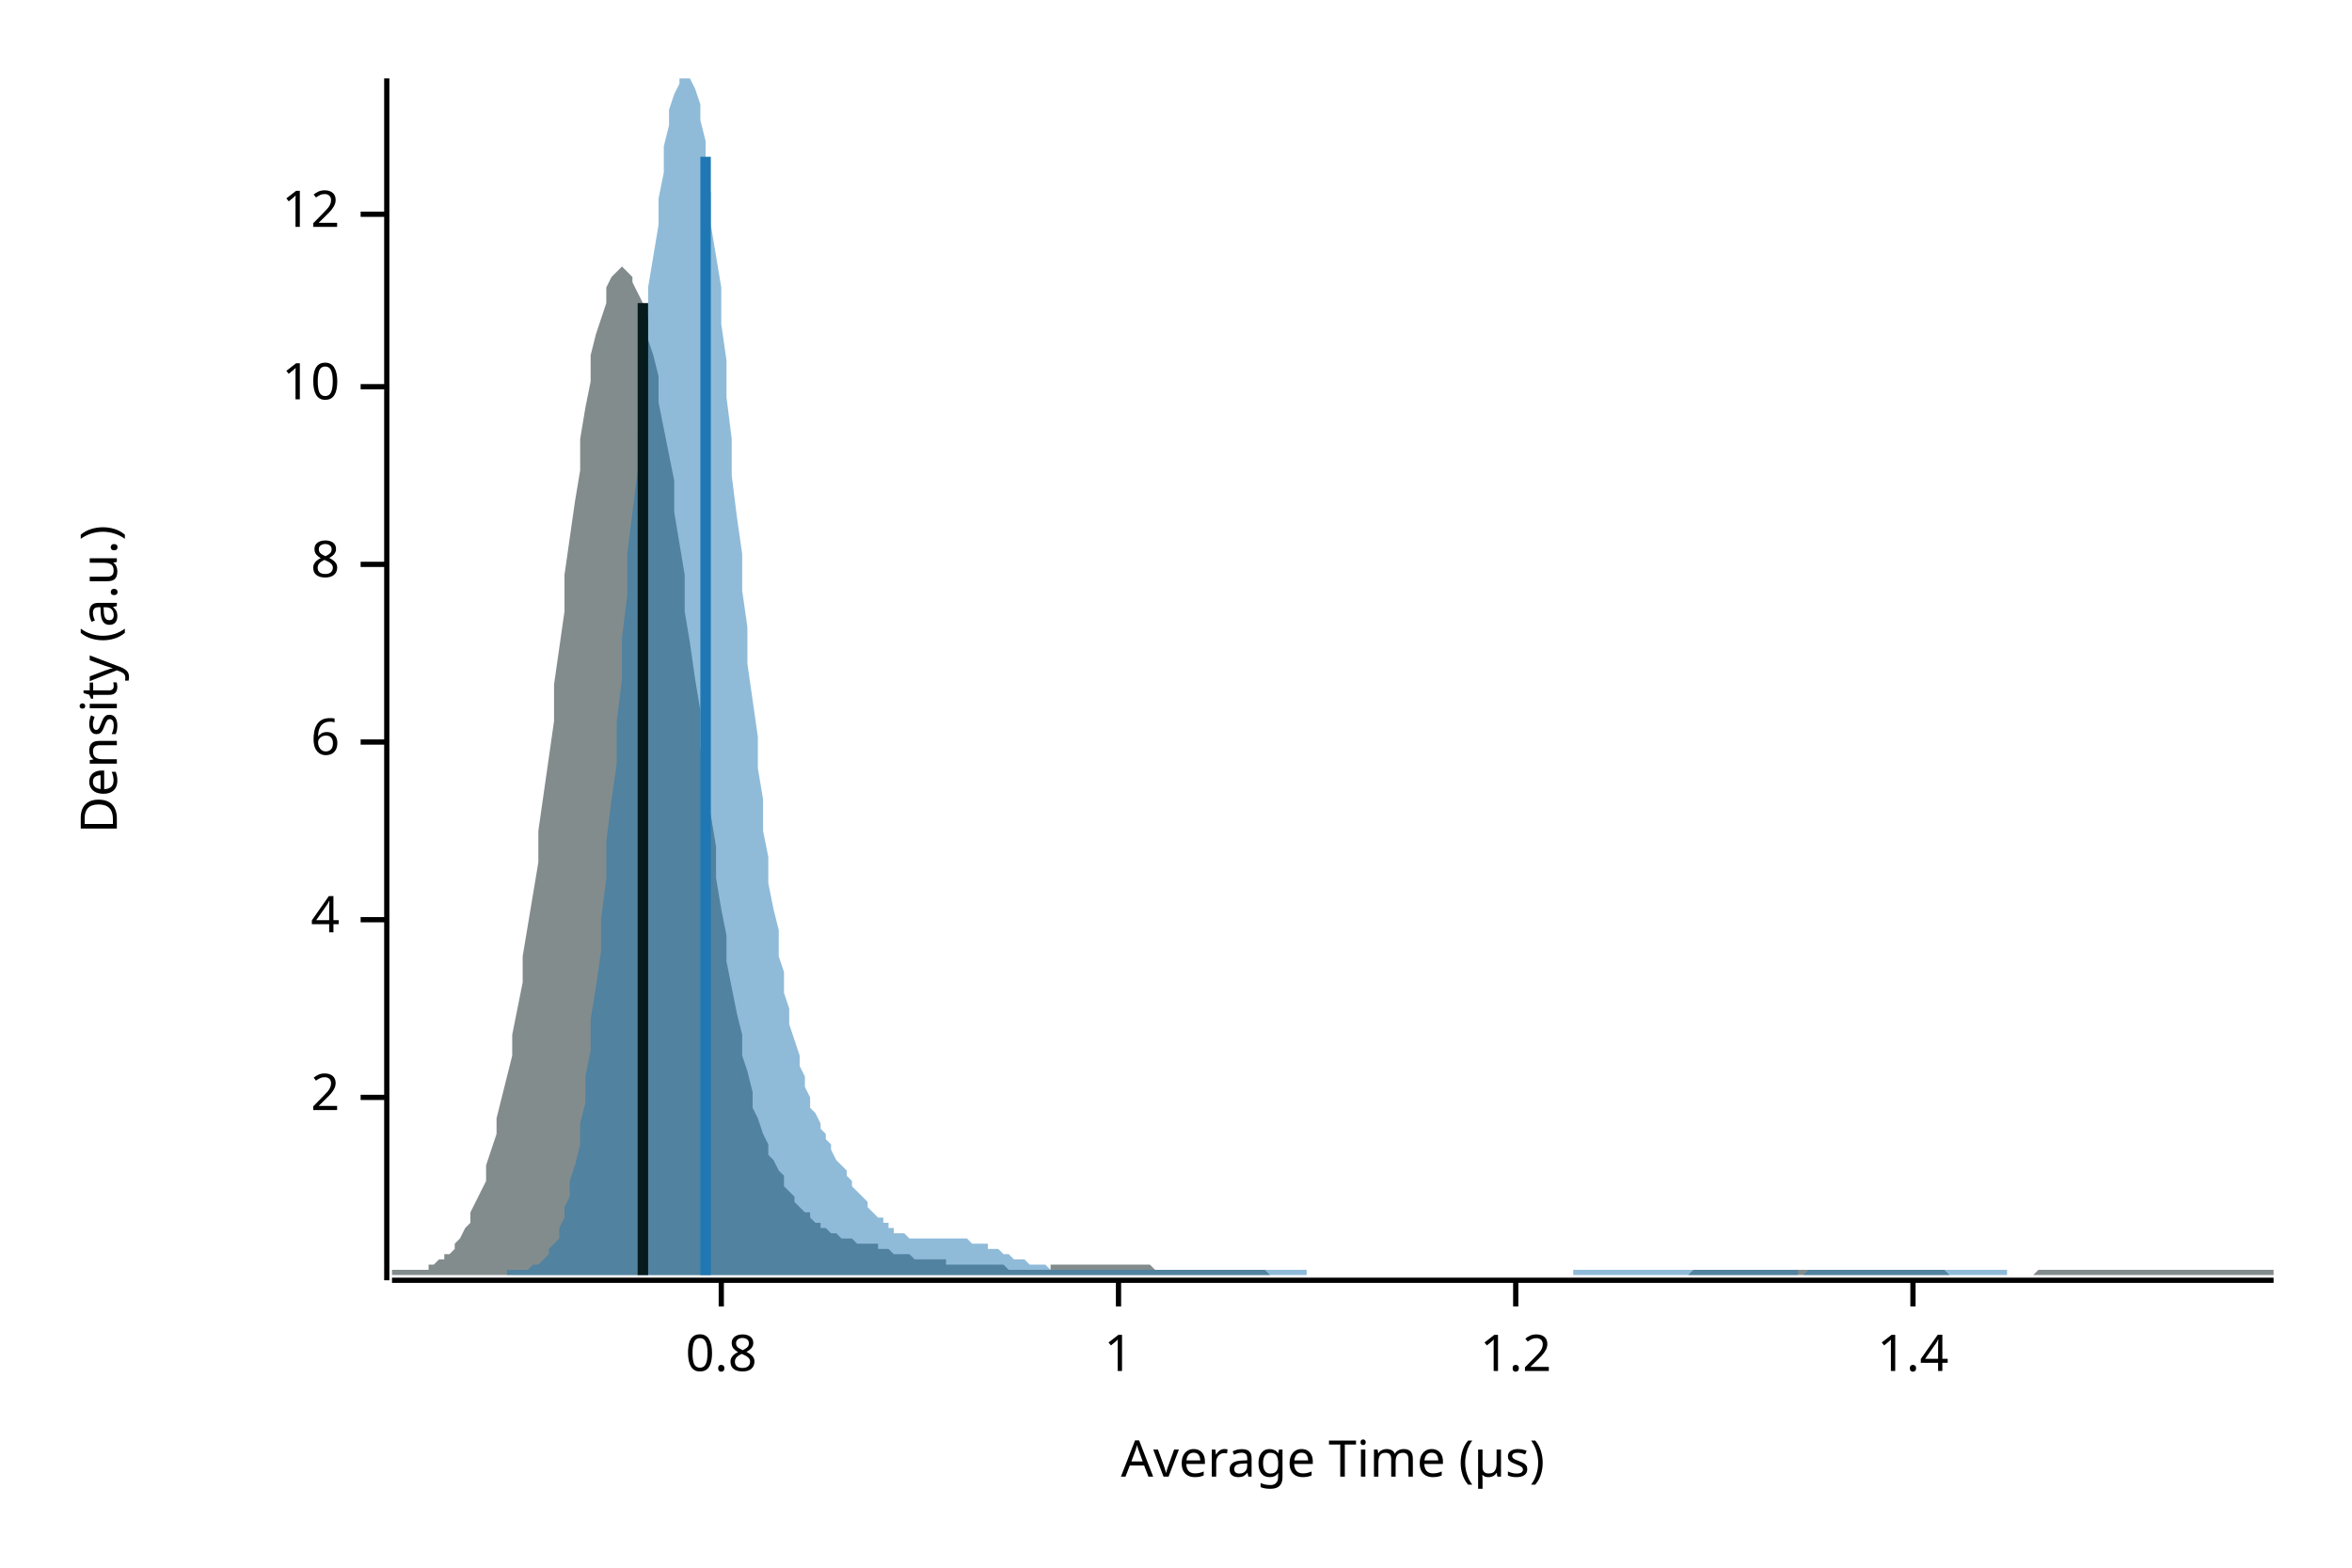
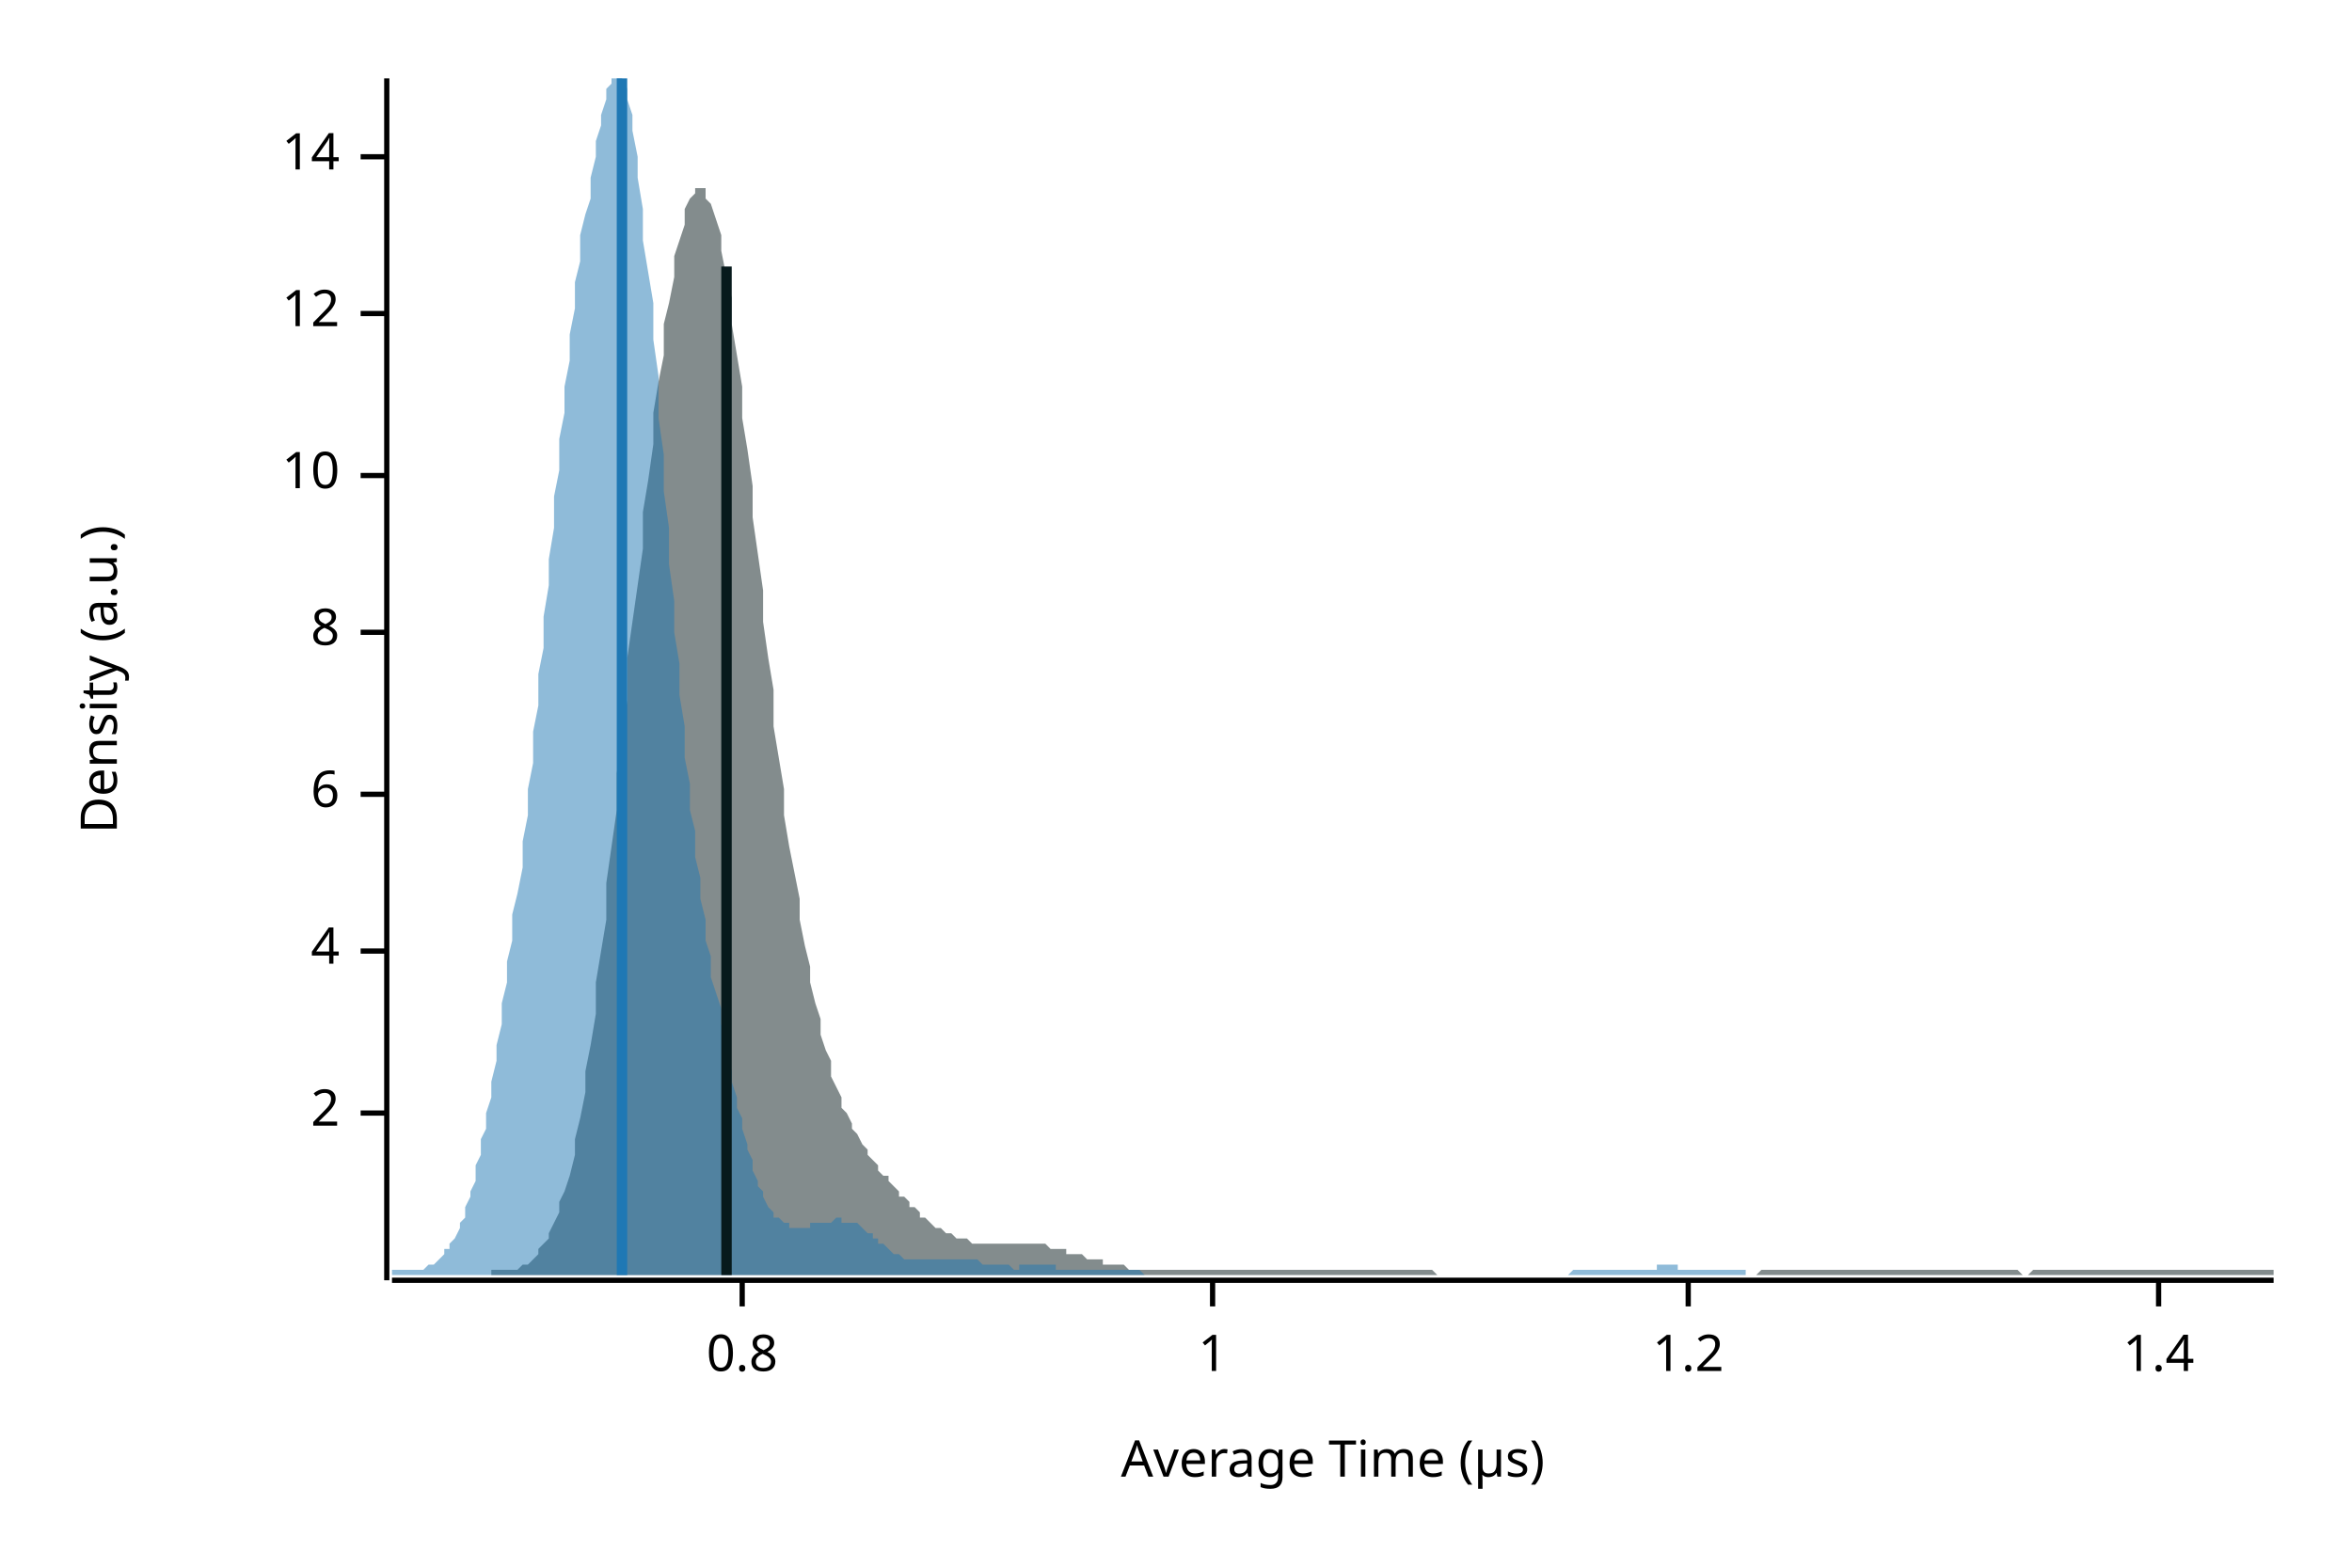
<svg xmlns="http://www.w3.org/2000/svg" width="450" height="300" viewBox="0 0 450 300">
  <text x="15" y="130" dy="0.76em" text-anchor="middle" font-family="sans-serif" font-size="9.677" opacity="1" fill="#000000" transform="rotate(270, 15, 130)">
Density (a.u.)
</text>
  <text x="255" y="285" dy="-0.5ex" text-anchor="middle" font-family="sans-serif" font-size="9.677" opacity="1" fill="#000000">
Average Time (µs)
</text>
  <polyline fill="none" opacity="1" stroke="#000000" stroke-width="1" points="74,15 74,245 " />
-   <text x="65" y="210" dy="0.5ex" text-anchor="end" font-family="sans-serif" font-size="9.677" opacity="1" fill="#000000">
+   <text x="65" y="213" dy="0.5ex" text-anchor="end" font-family="sans-serif" font-size="9.677" opacity="1" fill="#000000">
2
</text>
-   <polyline fill="none" opacity="1" stroke="#000000" stroke-width="1" points="69,210 74,210 " />
-   <text x="65" y="176" dy="0.5ex" text-anchor="end" font-family="sans-serif" font-size="9.677" opacity="1" fill="#000000">
+   <polyline fill="none" opacity="1" stroke="#000000" stroke-width="1" points="69,213 74,213 " />
+   <text x="65" y="182" dy="0.5ex" text-anchor="end" font-family="sans-serif" font-size="9.677" opacity="1" fill="#000000">
4
</text>
-   <polyline fill="none" opacity="1" stroke="#000000" stroke-width="1" points="69,176 74,176 " />
-   <text x="65" y="142" dy="0.5ex" text-anchor="end" font-family="sans-serif" font-size="9.677" opacity="1" fill="#000000">
+   <polyline fill="none" opacity="1" stroke="#000000" stroke-width="1" points="69,182 74,182 " />
+   <text x="65" y="152" dy="0.5ex" text-anchor="end" font-family="sans-serif" font-size="9.677" opacity="1" fill="#000000">
6
</text>
-   <polyline fill="none" opacity="1" stroke="#000000" stroke-width="1" points="69,142 74,142 " />
-   <text x="65" y="108" dy="0.5ex" text-anchor="end" font-family="sans-serif" font-size="9.677" opacity="1" fill="#000000">
+   <polyline fill="none" opacity="1" stroke="#000000" stroke-width="1" points="69,152 74,152 " />
+   <text x="65" y="121" dy="0.5ex" text-anchor="end" font-family="sans-serif" font-size="9.677" opacity="1" fill="#000000">
8
</text>
-   <polyline fill="none" opacity="1" stroke="#000000" stroke-width="1" points="69,108 74,108 " />
-   <text x="65" y="74" dy="0.5ex" text-anchor="end" font-family="sans-serif" font-size="9.677" opacity="1" fill="#000000">
+   <polyline fill="none" opacity="1" stroke="#000000" stroke-width="1" points="69,121 74,121 " />
+   <text x="65" y="91" dy="0.5ex" text-anchor="end" font-family="sans-serif" font-size="9.677" opacity="1" fill="#000000">
10
</text>
-   <polyline fill="none" opacity="1" stroke="#000000" stroke-width="1" points="69,74 74,74 " />
-   <text x="65" y="41" dy="0.5ex" text-anchor="end" font-family="sans-serif" font-size="9.677" opacity="1" fill="#000000">
+   <polyline fill="none" opacity="1" stroke="#000000" stroke-width="1" points="69,91 74,91 " />
+   <text x="65" y="60" dy="0.5ex" text-anchor="end" font-family="sans-serif" font-size="9.677" opacity="1" fill="#000000">
12
</text>
-   <polyline fill="none" opacity="1" stroke="#000000" stroke-width="1" points="69,41 74,41 " />
+   <polyline fill="none" opacity="1" stroke="#000000" stroke-width="1" points="69,60 74,60 " />
+   <text x="65" y="30" dy="0.5ex" text-anchor="end" font-family="sans-serif" font-size="9.677" opacity="1" fill="#000000">
+ 14
+ </text>
+   <polyline fill="none" opacity="1" stroke="#000000" stroke-width="1" points="69,30 74,30 " />
  <polyline fill="none" opacity="1" stroke="#000000" stroke-width="1" points="75,245 435,245 " />
-   <text x="138" y="255" dy="0.76em" text-anchor="middle" font-family="sans-serif" font-size="9.677" opacity="1" fill="#000000">
+   <text x="142" y="255" dy="0.76em" text-anchor="middle" font-family="sans-serif" font-size="9.677" opacity="1" fill="#000000">
0.8
</text>
-   <polyline fill="none" opacity="1" stroke="#000000" stroke-width="1" points="138,245 138,250 " />
-   <text x="214" y="255" dy="0.76em" text-anchor="middle" font-family="sans-serif" font-size="9.677" opacity="1" fill="#000000">
+   <polyline fill="none" opacity="1" stroke="#000000" stroke-width="1" points="142,245 142,250 " />
+   <text x="232" y="255" dy="0.76em" text-anchor="middle" font-family="sans-serif" font-size="9.677" opacity="1" fill="#000000">
1
</text>
-   <polyline fill="none" opacity="1" stroke="#000000" stroke-width="1" points="214,245 214,250 " />
-   <text x="290" y="255" dy="0.76em" text-anchor="middle" font-family="sans-serif" font-size="9.677" opacity="1" fill="#000000">
+   <polyline fill="none" opacity="1" stroke="#000000" stroke-width="1" points="232,245 232,250 " />
+   <text x="323" y="255" dy="0.76em" text-anchor="middle" font-family="sans-serif" font-size="9.677" opacity="1" fill="#000000">
1.2
</text>
-   <polyline fill="none" opacity="1" stroke="#000000" stroke-width="1" points="290,245 290,250 " />
-   <text x="366" y="255" dy="0.76em" text-anchor="middle" font-family="sans-serif" font-size="9.677" opacity="1" fill="#000000">
+   <polyline fill="none" opacity="1" stroke="#000000" stroke-width="1" points="323,245 323,250 " />
+   <text x="413" y="255" dy="0.76em" text-anchor="middle" font-family="sans-serif" font-size="9.677" opacity="1" fill="#000000">
1.4
</text>
-   <polyline fill="none" opacity="1" stroke="#000000" stroke-width="1" points="366,245 366,250 " />
-   <polygon opacity="0.5" fill="#071A1C" points="75,243 75,243 76,243 77,243 77,243 78,243 79,243 80,243 80,243 81,243 82,243 82,242 83,242 84,241 85,241 85,240 86,240 87,239 87,238 88,237 89,235 90,234 90,232 91,230 92,228 93,226 93,223 94,220 95,217 95,214 96,210 97,206 98,202 98,198 99,193 100,188 100,183 101,177 102,171 103,165 103,159 104,152 105,145 106,138 106,131 107,124 108,117 108,110 109,103 110,96 111,90 111,84 112,78 113,73 113,68 114,64 115,61 116,58 116,55 117,53 118,52 119,51 119,51 120,52 121,53 121,54 122,56 123,58 124,61 124,65 125,68 126,72 126,77 127,82 128,87 129,92 129,98 130,104 131,110 131,117 132,123 133,130 134,136 134,143 135,150 136,156 137,162 137,168 138,174 139,179 139,184 140,189 141,194 142,198 142,202 143,205 144,209 144,212 145,214 146,217 147,219 147,221 148,222 149,224 150,225 150,227 151,228 152,229 152,230 153,231 154,232 155,232 155,233 156,234 157,234 157,235 158,235 159,236 160,236 160,236 161,237 162,237 163,237 163,237 164,238 165,238 165,238 166,238 167,238 168,238 168,239 169,239 170,239 170,239 171,240 172,240 173,240 173,240 174,240 175,241 176,241 176,241 177,241 178,241 178,241 179,241 180,241 181,241 181,242 182,242 183,242 183,242 184,242 185,242 186,242 186,242 187,242 188,242 188,242 189,242 190,242 191,242 191,242 192,242 193,243 194,243 194,243 195,243 196,243 196,243 197,243 198,243 199,243 199,243 200,243 201,243 201,242 202,242 203,242 204,242 204,242 205,242 206,242 207,242 207,242 208,242 209,242 209,242 210,242 211,242 212,242 212,242 213,242 214,242 214,242 215,242 216,242 217,242 217,242 218,242 219,242 220,242 220,242 221,243 222,243 222,243 223,243 224,243 225,243 225,243 226,243 227,243 227,243 228,243 229,243 230,243 230,243 231,243 232,243 232,243 233,243 234,243 235,243 235,243 236,243 237,243 238,243 238,243 239,243 240,243 240,243 241,243 242,243 243,244 243,244 244,244 245,244 245,244 246,244 247,244 248,244 248,244 249,244 250,244 251,244 251,244 252,244 253,244 253,244 254,244 255,244 256,244 256,244 257,244 258,244 258,244 259,244 260,244 261,244 261,244 262,244 263,244 264,244 264,244 265,244 266,244 266,244 267,244 268,244 269,244 269,244 270,244 271,244 271,244 272,244 273,244 274,244 274,244 275,244 276,244 277,244 277,244 278,244 279,244 279,244 280,244 281,244 282,244 282,244 283,244 284,244 284,244 285,244 286,244 287,244 287,244 288,244 289,244 289,244 290,244 291,244 292,244 292,244 293,244 294,244 295,244 295,244 296,244 297,244 297,244 298,244 299,244 300,244 300,244 301,244 302,244 302,244 303,244 304,244 305,244 305,244 306,244 307,244 308,244 308,244 309,244 310,244 310,244 311,244 312,244 313,244 313,244 314,244 315,244 315,244 316,244 317,244 318,244 318,244 319,244 320,244 321,244 321,244 322,244 323,244 323,244 324,243 325,243 326,243 326,243 327,243 328,243 328,243 329,243 330,243 331,243 331,243 332,243 333,243 333,243 334,243 335,243 336,243 336,243 337,243 338,243 339,243 339,243 340,243 341,243 341,243 342,243 343,243 344,243 344,243 345,243 346,243 346,243 347,243 348,243 349,243 349,243 350,243 351,243 352,243 352,243 353,243 354,243 354,243 355,243 356,243 357,243 357,243 358,243 359,243 359,243 360,243 361,243 362,243 362,243 363,243 364,243 365,243 365,243 366,243 367,243 367,243 368,243 369,243 370,243 370,243 371,243 372,243 372,243 373,244 374,244 375,244 375,244 376,244 377,244 378,244 378,244 379,244 380,244 380,244 381,244 382,244 383,244 383,244 384,244 385,244 385,244 386,244 387,244 388,244 388,244 389,244 390,243 390,243 391,243 392,243 393,243 393,243 394,243 395,243 396,243 396,243 397,243 398,243 398,243 399,243 400,243 401,243 401,243 402,243 403,243 403,243 404,243 405,243 406,243 406,243 407,243 408,243 409,243 409,243 410,243 411,243 411,243 412,243 413,243 414,243 414,243 415,243 416,243 416,243 417,243 418,243 419,243 419,243 420,243 421,243 422,243 422,243 423,243 424,243 424,243 425,243 426,243 427,243 427,243 428,243 429,243 429,243 430,243 431,243 432,243 432,243 433,243 434,243 435,243 435,244 75,244 " />
-   <polygon opacity="0.5" fill="#1F78B4" points="97,243 98,243 99,243 99,243 100,243 100,243 101,243 101,243 102,242 103,242 103,242 104,241 104,241 105,240 105,239 106,238 107,237 107,235 108,233 108,231 109,229 109,226 110,223 111,219 111,215 112,211 112,206 113,201 113,195 114,189 115,182 115,176 116,168 116,161 117,153 118,146 118,138 119,130 119,122 120,114 120,106 121,98 122,90 122,83 123,75 123,68 124,61 124,55 125,49 126,43 126,38 127,33 127,28 128,24 128,21 129,18 130,16 130,15 131,15 131,15 132,15 132,15 133,17 134,20 134,23 135,27 135,32 136,37 136,43 137,49 138,55 138,62 139,69 139,76 140,84 140,91 141,99 142,106 142,113 143,120 143,127 144,134 145,141 145,147 146,153 146,159 147,164 147,169 148,174 149,178 149,183 150,186 150,190 151,193 151,196 152,199 153,202 153,204 154,206 154,208 155,210 155,212 156,213 157,215 157,216 158,217 158,218 159,219 159,220 160,222 161,223 161,223 162,224 162,225 163,226 163,227 164,228 165,229 165,229 166,230 166,231 167,232 167,232 168,233 169,233 169,234 170,234 170,235 171,235 171,236 172,236 173,236 173,236 174,237 174,237 175,237 176,237 176,237 177,237 177,237 178,237 178,237 179,237 180,237 180,237 181,237 181,237 182,237 182,237 183,237 184,237 184,237 185,237 185,237 186,238 186,238 187,238 188,238 188,238 189,238 189,239 190,239 190,239 191,239 192,240 192,240 193,240 193,240 194,241 194,241 195,241 196,241 196,241 197,242 197,242 198,242 198,242 199,242 200,242 200,242 201,243 201,243 202,243 203,243 203,243 204,243 204,243 205,243 205,243 206,243 207,243 207,243 208,243 208,243 209,243 209,243 210,243 211,243 211,243 212,243 212,243 213,243 213,243 214,243 215,243 215,243 216,243 216,243 217,243 217,243 218,243 219,243 219,243 220,243 220,243 221,243 221,243 222,243 223,243 223,243 224,243 224,243 225,243 225,243 226,243 227,243 227,243 228,243 228,243 229,243 230,243 230,243 231,243 231,243 232,243 232,243 233,243 234,243 234,243 235,243 235,243 236,243 236,243 237,243 238,243 238,243 239,243 239,243 240,243 240,243 241,243 242,243 242,243 243,243 243,243 244,243 244,243 245,243 246,243 246,243 247,243 247,243 248,243 248,243 249,243 250,243 250,244 251,244 251,244 252,244 252,244 253,244 254,244 254,244 255,244 255,244 256,244 257,244 257,244 258,244 258,244 259,244 259,244 260,244 261,244 261,244 262,244 262,244 263,244 263,244 264,244 265,244 265,244 266,244 266,244 267,244 267,244 268,244 269,244 269,244 270,244 270,244 271,244 271,244 272,244 273,244 273,244 274,244 274,244 275,244 275,244 276,244 277,244 277,244 278,244 278,244 279,244 279,244 280,244 281,244 281,244 282,244 282,244 283,244 284,244 284,244 285,244 285,244 286,244 286,244 287,244 288,244 288,244 289,244 289,244 290,244 290,244 291,244 292,244 292,244 293,244 293,244 294,244 294,244 295,244 296,244 296,244 297,244 297,244 298,244 298,244 299,244 300,244 300,244 301,244 301,243 302,243 302,243 303,243 304,243 304,243 305,243 305,243 306,243 306,243 307,243 308,243 308,243 309,243 309,243 310,243 311,243 311,243 312,243 312,243 313,243 313,243 314,243 315,243 315,243 316,243 316,243 317,243 317,243 318,243 319,243 319,243 320,243 320,243 321,243 321,243 322,243 323,243 323,243 324,243 324,243 325,243 325,243 326,243 327,243 327,243 328,243 328,243 329,243 329,243 330,243 331,243 331,243 332,243 332,243 333,243 333,243 334,243 335,243 335,243 336,243 336,243 337,243 338,243 338,243 339,243 339,243 340,243 340,243 341,243 342,243 342,243 343,243 343,243 344,243 344,244 345,244 346,243 346,243 347,243 347,243 348,243 348,243 349,243 350,243 350,243 351,243 351,243 352,243 352,243 353,243 354,243 354,243 355,243 355,243 356,243 356,243 357,243 358,243 358,243 359,243 359,243 360,243 360,243 361,243 362,243 362,243 363,243 363,243 364,243 365,243 365,243 366,243 366,243 367,243 367,243 368,243 369,243 369,243 370,243 370,243 371,243 371,243 372,243 373,243 373,243 374,243 374,243 375,243 375,243 376,243 377,243 377,243 378,243 378,243 379,243 379,243 380,243 381,243 381,243 382,243 382,243 383,243 383,243 384,243 384,244 97,244 " />
-   <polyline fill="none" opacity="1" stroke="#071A1C" stroke-width="2" points="123,244 123,58 " />
-   <polyline fill="none" opacity="1" stroke="#1F78B4" stroke-width="2" points="135,244 135,30 " />
+   <polyline fill="none" opacity="1" stroke="#000000" stroke-width="1" points="413,245 413,250 " />
+   <polygon opacity="0.5" fill="#071A1C" points="94,243 95,243 95,243 96,243 97,243 97,243 98,243 99,243 99,243 100,242 101,242 101,242 102,241 103,240 103,239 104,238 105,237 105,236 106,234 107,232 107,230 108,228 109,225 110,221 110,218 111,214 112,209 112,205 113,200 114,194 114,188 115,182 116,176 116,169 117,162 118,155 118,148 119,141 120,134 120,126 121,119 122,112 123,105 123,98 124,92 125,85 125,79 126,73 127,68 127,62 128,58 129,53 129,49 130,46 131,43 131,40 132,38 133,37 133,36 134,36 135,36 135,38 136,39 137,42 138,45 138,48 139,53 140,57 140,62 141,68 142,74 142,80 143,86 144,93 144,99 145,106 146,113 146,119 147,126 148,132 148,139 149,145 150,151 150,156 151,162 152,167 153,172 153,176 154,181 155,185 155,188 156,192 157,195 157,198 158,201 159,203 159,206 160,208 161,210 161,212 162,213 163,215 163,216 164,217 165,219 166,220 166,221 167,222 168,223 168,224 169,225 170,225 170,226 171,227 172,228 172,229 173,229 174,230 174,231 175,231 176,232 176,233 177,233 178,234 178,234 179,235 180,235 181,236 181,236 182,236 183,237 183,237 184,237 185,237 185,237 186,238 187,238 187,238 188,238 189,238 189,238 190,238 191,238 191,238 192,238 193,238 194,238 194,238 195,238 196,238 196,238 197,238 198,238 198,238 199,238 200,238 200,238 201,239 202,239 202,239 203,239 204,239 204,240 205,240 206,240 206,240 207,240 208,241 209,241 209,241 210,241 211,241 211,242 212,242 213,242 213,242 214,242 215,242 215,242 216,243 217,243 217,243 218,243 219,243 219,243 220,243 221,243 221,243 222,243 223,243 224,243 224,243 225,243 226,243 226,243 227,243 228,243 228,243 229,243 230,243 230,243 231,243 232,243 232,243 233,243 234,243 234,243 235,243 236,243 237,243 237,243 238,243 239,243 239,243 240,243 241,243 241,243 242,243 243,243 243,243 244,243 245,243 245,243 246,243 247,243 247,243 248,243 249,243 249,243 250,243 251,243 252,243 252,243 253,243 254,243 254,243 255,243 256,243 256,243 257,243 258,243 258,243 259,243 260,243 260,243 261,243 262,243 262,243 263,243 264,243 265,243 265,243 266,243 267,243 267,243 268,243 269,243 269,243 270,243 271,243 271,243 272,243 273,243 273,243 274,243 275,244 275,244 276,244 277,244 277,244 278,244 279,244 280,244 280,244 281,244 282,244 282,244 283,244 284,244 284,244 285,244 286,244 286,244 287,244 288,244 288,244 289,244 290,244 290,244 291,244 292,244 293,244 293,244 294,244 295,244 295,244 296,244 297,244 297,244 298,244 299,244 299,244 300,244 301,244 301,244 302,244 303,244 303,244 304,244 305,244 305,244 306,244 307,244 308,244 308,244 309,244 310,244 310,244 311,244 312,244 312,244 313,244 314,244 314,244 315,244 316,244 316,244 317,244 318,244 318,244 319,244 320,244 320,244 321,244 322,244 323,244 323,244 324,244 325,244 325,244 326,244 327,244 327,244 328,244 329,244 329,244 330,244 331,244 331,244 332,244 333,244 333,244 334,244 335,244 336,244 336,244 337,243 338,243 338,243 339,243 340,243 340,243 341,243 342,243 342,243 343,243 344,243 344,243 345,243 346,243 346,243 347,243 348,243 348,243 349,243 350,243 351,243 351,243 352,243 353,243 353,243 354,243 355,243 355,243 356,243 357,243 357,243 358,243 359,243 359,243 360,243 361,243 361,243 362,243 363,243 364,243 364,243 365,243 366,243 366,243 367,243 368,243 368,243 369,243 370,243 370,243 371,243 372,243 372,243 373,243 374,243 374,243 375,243 376,243 376,243 377,243 378,243 379,243 379,243 380,243 381,243 381,243 382,243 383,243 383,243 384,243 385,243 385,243 386,243 387,244 387,244 388,244 389,243 389,243 390,243 391,243 391,243 392,243 393,243 394,243 394,243 395,243 396,243 396,243 397,243 398,243 398,243 399,243 400,243 400,243 401,243 402,243 402,243 403,243 404,243 404,243 405,243 406,243 407,243 407,243 408,243 409,243 409,243 410,243 411,243 411,243 412,243 413,243 413,243 414,243 415,243 415,243 416,243 417,243 417,243 418,243 419,243 419,243 420,243 421,243 422,243 422,243 423,243 424,243 424,243 425,243 426,243 426,243 427,243 428,243 428,243 429,243 430,243 430,243 431,243 432,243 432,243 433,243 434,243 435,243 435,244 94,244 " />
+   <polygon opacity="0.5" fill="#1F78B4" points="75,243 75,243 76,243 76,243 77,243 77,243 78,243 78,243 79,243 79,243 80,243 80,243 81,243 81,243 82,242 82,242 83,242 83,242 84,241 84,241 85,240 85,239 86,239 86,238 87,237 88,235 88,234 89,233 89,231 90,229 90,228 91,226 91,223 92,221 92,218 93,216 93,213 94,210 94,207 95,203 95,200 96,196 96,192 97,188 97,184 98,180 98,175 99,171 100,166 100,161 101,156 101,151 102,146 102,140 103,135 103,129 104,124 104,118 105,112 105,107 106,101 106,95 107,90 107,84 108,79 108,74 109,69 109,64 110,59 110,54 111,50 111,45 112,41 113,38 113,34 114,30 114,27 115,24 115,22 116,19 116,17 117,16 117,15 118,15 118,15 119,15 119,15 120,17 120,19 121,22 121,25 122,30 122,34 123,40 123,46 124,52 125,58 125,65 126,72 126,80 127,87 127,94 128,101 128,108 129,115 129,121 130,127 130,133 131,139 131,145 132,150 132,155 133,159 133,164 134,168 134,172 135,176 135,180 136,183 136,187 137,190 138,193 138,196 139,199 139,202 140,205 140,207 141,210 141,212 142,214 142,216 143,219 143,220 144,222 144,224 145,226 145,227 146,228 146,229 147,231 147,231 148,232 148,233 149,233 150,234 150,234 151,234 151,235 152,235 152,235 153,235 153,235 154,235 154,235 155,235 155,234 156,234 156,234 157,234 157,234 158,234 158,234 159,234 159,234 160,233 160,233 161,233 161,234 162,234 163,234 163,234 164,234 164,234 165,235 165,235 166,236 166,236 167,236 167,237 168,237 168,238 169,238 169,238 170,239 170,239 171,240 171,240 172,240 172,240 173,241 173,241 174,241 175,241 175,241 176,241 176,241 177,241 177,241 178,241 178,241 179,241 179,241 180,241 180,241 181,241 181,241 182,241 182,241 183,241 183,241 184,241 184,241 185,241 185,241 186,241 186,241 187,241 188,242 188,242 189,242 189,242 190,242 190,242 191,242 191,242 192,242 192,242 193,242 193,242 194,243 194,243 195,243 195,242 196,242 196,242 197,242 197,242 198,242 198,242 199,242 200,242 200,242 201,242 201,242 202,242 202,243 203,243 203,243 204,243 204,243 205,243 205,243 206,243 206,243 207,243 207,243 208,243 208,243 209,243 209,243 210,243 210,243 211,243 211,243 212,243 213,243 213,243 214,243 214,243 215,243 215,243 216,243 216,243 217,243 217,243 218,243 218,243 219,244 219,244 220,244 220,244 221,244 221,244 222,244 222,244 223,244 223,244 224,244 225,244 225,244 226,244 226,244 227,244 227,244 228,244 228,244 229,244 229,244 230,244 230,244 231,244 231,244 232,244 232,244 233,244 233,244 234,244 234,244 235,244 235,244 236,244 236,244 237,244 238,244 238,244 239,244 239,244 240,244 240,244 241,244 241,244 242,244 242,244 243,244 243,244 244,244 244,244 245,244 245,244 246,244 246,244 247,244 247,244 248,244 248,244 249,244 250,244 250,244 251,244 251,244 252,244 252,244 253,244 253,244 254,244 254,244 255,244 255,244 256,244 256,244 257,244 257,244 258,244 258,244 259,244 259,244 260,244 260,244 261,244 261,244 262,244 263,244 263,244 264,244 264,244 265,244 265,244 266,244 266,244 267,244 267,244 268,244 268,244 269,244 269,244 270,244 270,244 271,244 271,244 272,244 272,244 273,244 273,244 274,244 275,244 275,244 276,244 276,244 277,244 277,244 278,244 278,244 279,244 279,244 280,244 280,244 281,244 281,244 282,244 282,244 283,244 283,244 284,244 284,244 285,244 285,244 286,244 286,244 287,244 288,244 288,244 289,244 289,244 290,244 290,244 291,244 291,244 292,244 292,244 293,244 293,244 294,244 294,244 295,244 295,244 296,244 296,244 297,244 297,244 298,244 298,244 299,244 300,244 300,244 301,243 301,243 302,243 302,243 303,243 303,243 304,243 304,243 305,243 305,243 306,243 306,243 307,243 307,243 308,243 308,243 309,243 309,243 310,243 310,243 311,243 311,243 312,243 313,243 313,243 314,243 314,243 315,243 315,243 316,243 316,243 317,243 317,242 318,242 318,242 319,242 319,242 320,242 320,242 321,242 321,243 322,243 322,243 323,243 323,243 324,243 325,243 325,243 326,243 326,243 327,243 327,243 328,243 328,243 329,243 329,243 330,243 330,243 331,243 331,243 332,243 332,243 333,243 333,243 334,243 334,243 334,244 75,244 " />
+   <polyline fill="none" opacity="1" stroke="#071A1C" stroke-width="2" points="139,244 139,51 " />
+   <polyline fill="none" opacity="1" stroke="#1F78B4" stroke-width="2" points="119,244 119,15 " />
</svg>
